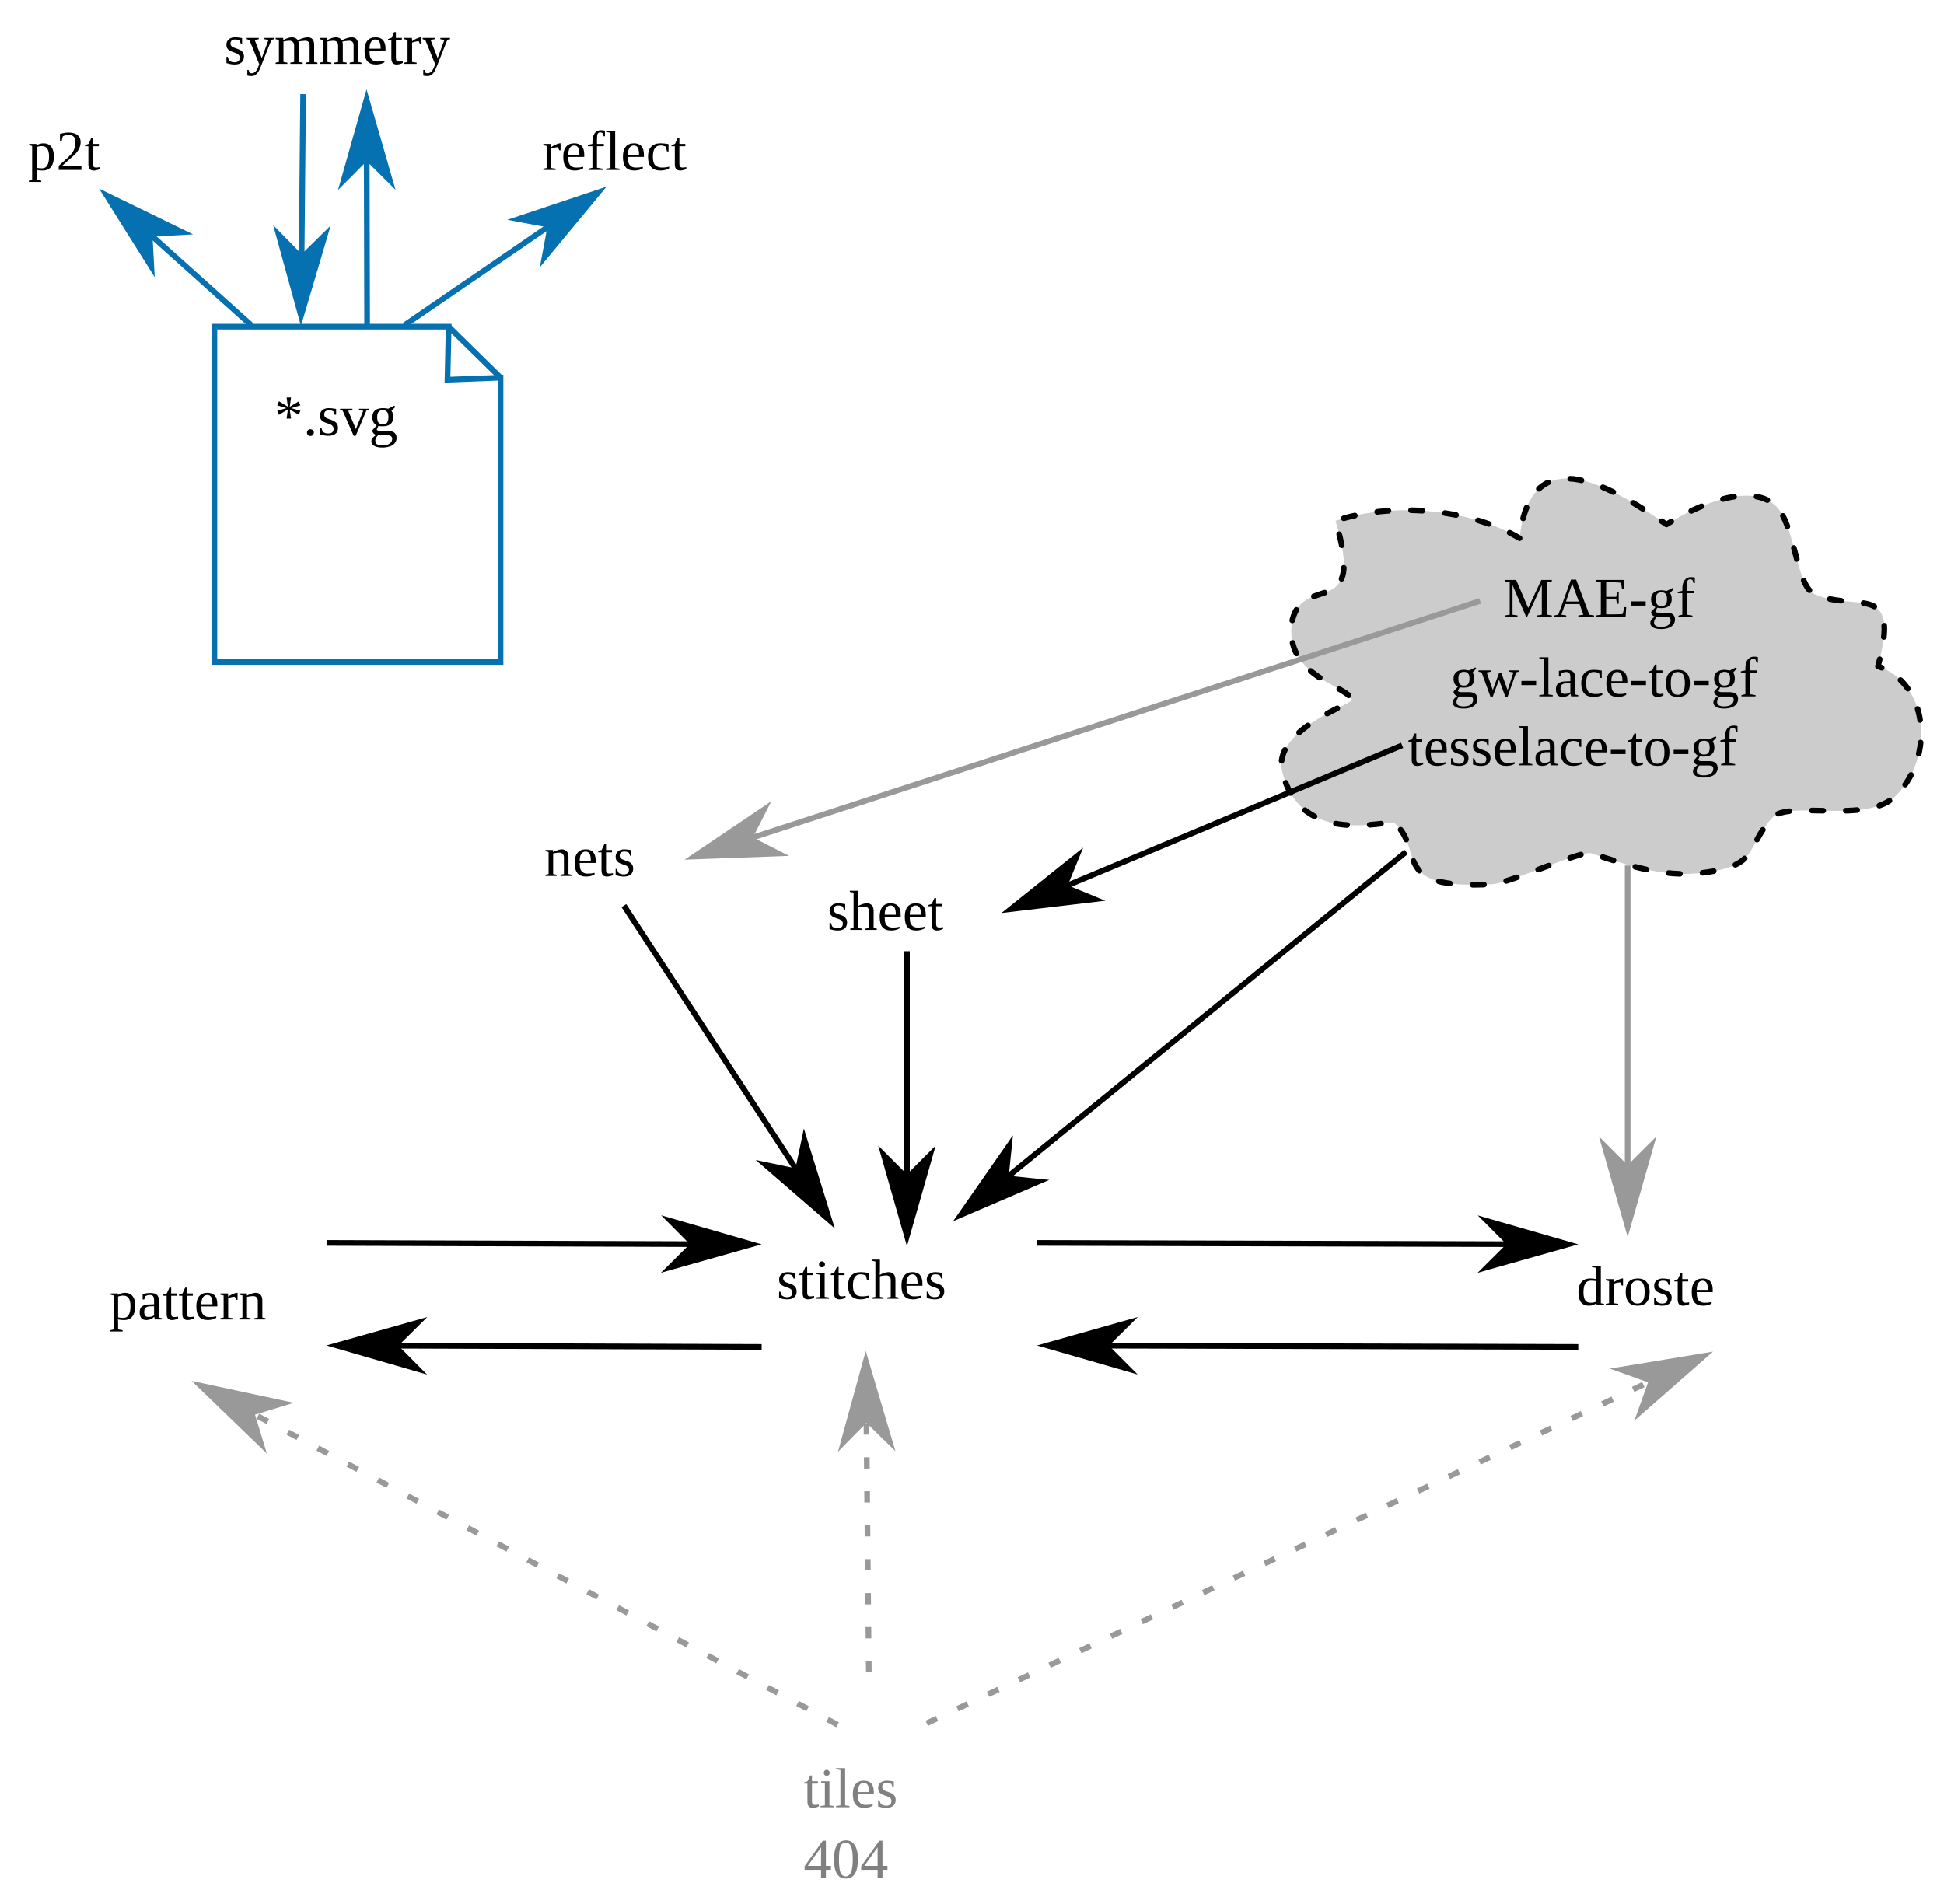
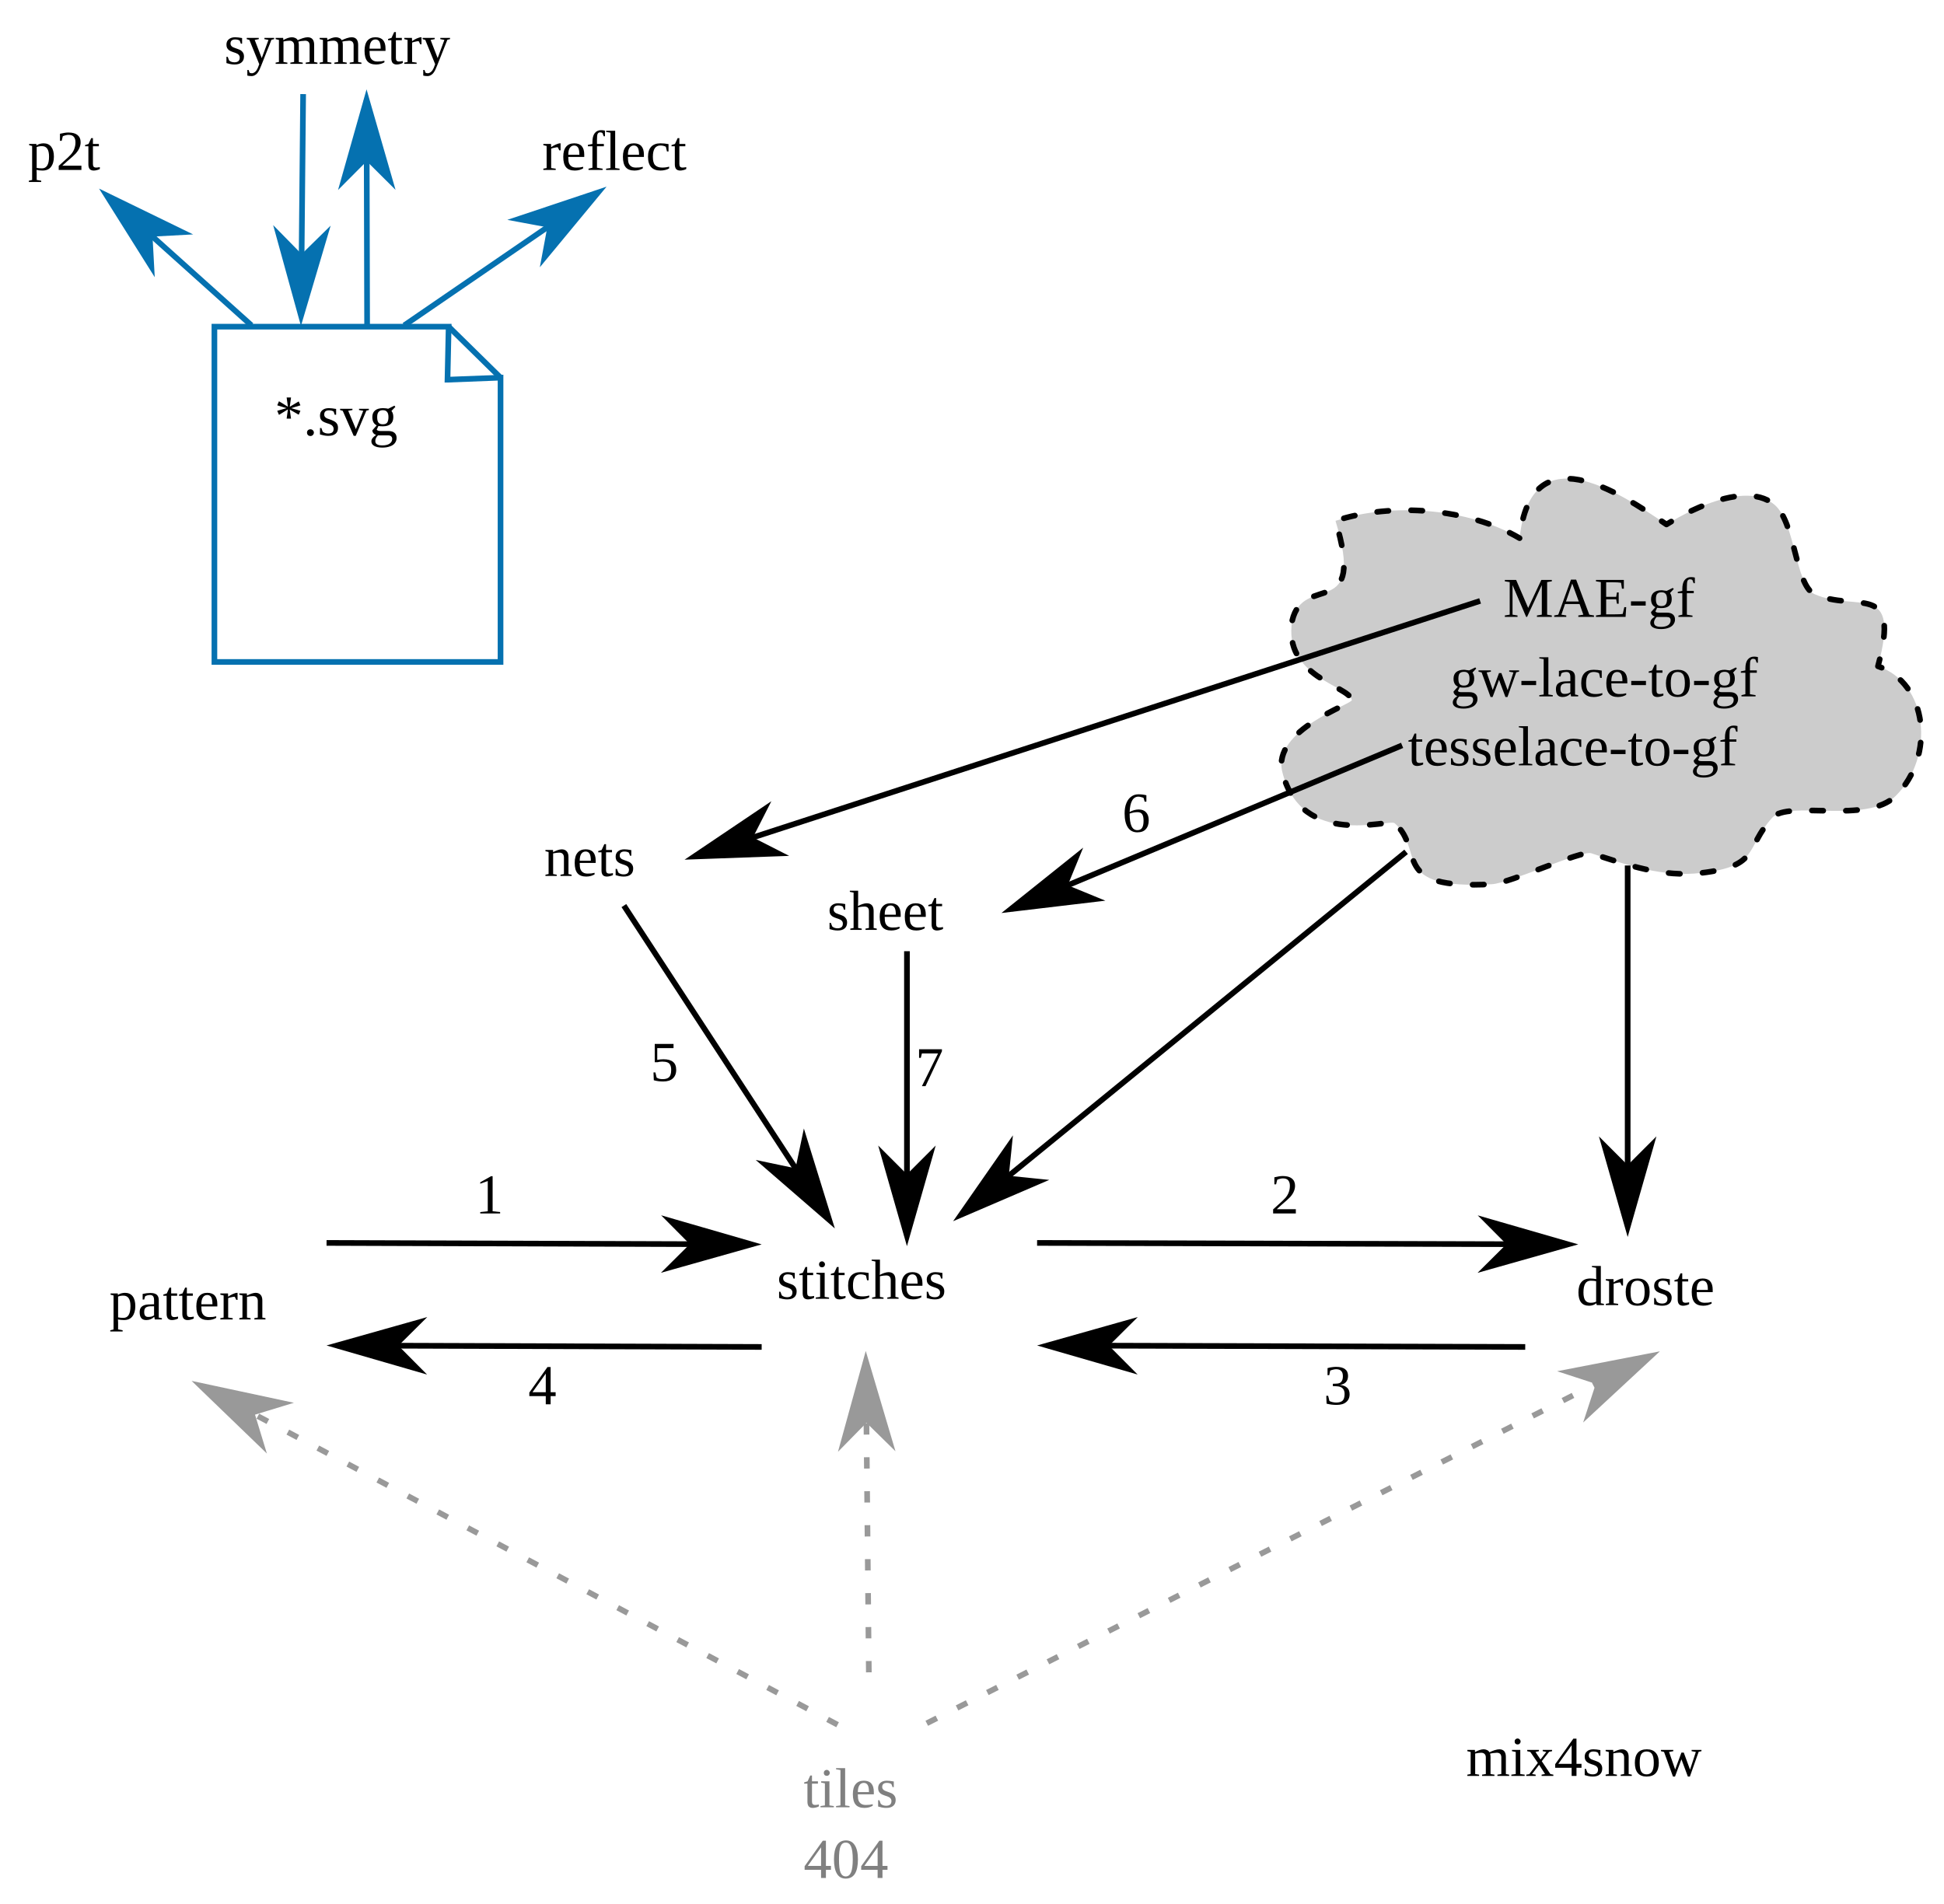
<svg xmlns="http://www.w3.org/2000/svg" width="194mm" height="190mm" viewBox="0 0 194 190" version="1.1" id="svg5">
  <defs id="defs2">
    <rect x="199.779" y="897.728" width="106.378" height="177.429" id="rect88679" />
    <marker style="overflow:visible" id="Arrow1Lend" refX="0" refY="0" orient="auto">
      <path transform="matrix(-0.8,0,0,-0.8,-10,0)" style="fill:context-stroke;fill-rule:evenodd;stroke:context-stroke;stroke-width:1pt" d="M 0,0 5,-5 -12.5,0 5,5 Z" id="path23029" />
    </marker>
  </defs>
  <g id="layer1">
    <path style="fill:#cccccc;stroke:#000000;stroke-width:0.565;stroke-linecap:round;stroke-linejoin:round;stroke-miterlimit:4;stroke-dasharray:1.13, 2.26;stroke-dashoffset:0" d="m 151.645,53.716 c -5.051,-2.994 -12.773,-3.589 -18.369,-1.73 3.077,10.148 -3.186,5.111 -4.323,9.963 -0.934,5.605 5.636,6.486 5.955,7.916 0.093,0.418 -7.996,2.971 -6.939,7.193 1.924,7.692 10.68,4.632 11.216,5.112 3.076,2.761 -0.623,6.657 9.706,6.083 1.8,-0.1 8.916,-3.412 9.904,-3.088 3.601,1.179 7.11,2.421 11.007,1.962 5.862,-0.69 4.305,-2.473 7.059,-5.514 1.618,-1.786 9.458,0.689 12.333,-2.185 3.947,-3.945 3.205,-11.262 -1.786,-12.925 2.322,-8.65 -2.106,-5.295 -6.381,-7.222 -1.876,-0.97 -1.858,-7.165 -3.949,-8.908 -3.413,-2.844 -10.759,1.982 -10.772,1.973 -4.834,-3.28 -13.526,-9.048 -14.66,1.37 z" id="path92138" />
    <text xml:space="preserve" style="font-size:5.644px;fill:#000000;stroke:none;stroke-width:20;stroke-linecap:round;stroke-linejoin:round" x="54.308" y="87.431" id="text2564">
      <tspan id="tspan2562" style="fill:#000000;stroke:none;stroke-width:20" x="54.308" y="87.431">nets</tspan>
    </text>
    <text xml:space="preserve" style="font-size:5.644px;fill:#000000;stroke:none;stroke-width:20;stroke-linecap:round;stroke-linejoin:round" x="77.517" y="129.632" id="text6608">
      <tspan id="tspan6606" style="stroke-width:20" x="77.517" y="129.632">stitches</tspan>
    </text>
    <text xml:space="preserve" style="font-size:5.644px;fill:#000000;stroke:none;stroke-width:20;stroke-linecap:round;stroke-linejoin:round" x="157.318" y="130.269" id="text11202">
      <tspan id="tspan11200" style="stroke-width:20" x="157.318" y="130.269">droste</tspan>
    </text>
    <text xml:space="preserve" style="font-size:5.644px;fill:#000000;stroke:none;stroke-width:20;stroke-linecap:round;stroke-linejoin:round" x="10.911" y="131.699" id="text15222">
      <tspan id="tspan15220" style="stroke-width:20" x="10.911" y="131.699">pattern</tspan>
    </text>
    <text xml:space="preserve" style="font-size:5.644px;fill:#000000;stroke:none;stroke-width:20;stroke-linecap:round;stroke-linejoin:round" x="82.55" y="92.81" id="text19354">
      <tspan id="tspan19352" style="stroke-width:20" x="82.55" y="92.81">sheet</tspan>
    </text>
    <text xml:space="preserve" style="font-size:5.644px;fill:#000000;stroke:none;stroke-width:20;stroke-linecap:round;stroke-linejoin:round" x="144.727" y="69.509" id="text20414">
      <tspan id="tspan20412" style="stroke-width:20" x="144.727" y="69.509">gw-lace-to-gf</tspan>
    </text>
    <path style="display:inline;fill:none;fill-rule:evenodd;stroke:#000000;stroke-width:0.565;stroke-linecap:butt;stroke-linejoin:miter;stroke-miterlimit:4;stroke-dasharray:none;stroke-opacity:1;marker-end:url(#Arrow1Lend)" d="M 139.922,74.396 100.95,90.706" id="path22967" />
    <path style="display:inline;fill:none;fill-rule:evenodd;stroke:#000000;stroke-width:0.565;stroke-linecap:butt;stroke-linejoin:miter;stroke-miterlimit:4;stroke-dasharray:none;stroke-opacity:1;marker-end:url(#Arrow1Lend)" d="M 90.508,94.942 V 123.285" id="path23382" />
    <path style="display:inline;fill:none;fill-rule:evenodd;stroke:#000000;stroke-width:0.565;stroke-linecap:butt;stroke-linejoin:miter;stroke-miterlimit:4;stroke-dasharray:none;stroke-opacity:1;marker-end:url(#Arrow1Lend)" d="M 76.009,134.441 33.684,134.298" id="path24234" />
    <path style="display:inline;fill:none;fill-rule:evenodd;stroke:#000000;stroke-width:0.565;stroke-linecap:butt;stroke-linejoin:miter;stroke-miterlimit:4;stroke-dasharray:none;stroke-opacity:1;marker-end:url(#Arrow1Lend)" d="m 32.588,124.058 42.325,0.143" id="path24740" />
    <path style="display:inline;fill:none;fill-rule:evenodd;stroke:#000000;stroke-width:0.565;stroke-linecap:butt;stroke-linejoin:miter;stroke-miterlimit:4;stroke-dasharray:none;stroke-opacity:1;marker-end:url(#Arrow1Lend)" d="M 62.26,90.389 82.713,121.697" id="path25054" />
-     <path style="display:inline;fill:none;fill-rule:evenodd;stroke:#000000;stroke-width:0.565;stroke-linecap:butt;stroke-linejoin:miter;stroke-miterlimit:4;stroke-dasharray:none;stroke-opacity:1;marker-end:url(#Arrow1Lend)" d="m 157.501,134.441 -52.909,-0.143" id="path25311" />
+     <path style="display:inline;fill:none;fill-rule:evenodd;stroke:#000000;stroke-width:0.565;stroke-linecap:butt;stroke-linejoin:miter;stroke-miterlimit:4;stroke-dasharray:none;stroke-opacity:1;marker-end:url(#Arrow1Lend)" d="m 152.209,134.441 -47.617,-0.143" id="path25311" />
    <path style="display:inline;fill:none;fill-rule:evenodd;stroke:#000000;stroke-width:0.565;stroke-linecap:butt;stroke-linejoin:miter;stroke-miterlimit:4;stroke-dasharray:none;stroke-opacity:1;marker-end:url(#Arrow1Lend)" d="m 103.496,124.058 52.909,0.143" id="path25313" />
    <path style="display:inline;fill:none;fill-rule:evenodd;stroke:#000000;stroke-width:0.565;stroke-linecap:butt;stroke-linejoin:miter;stroke-miterlimit:4;stroke-dasharray:none;stroke-opacity:1;marker-end:url(#Arrow1Lend)" d="M 140.322,85.023 95.965,121.198" id="path25857" />
-     <path style="display:inline;fill:none;fill-rule:evenodd;stroke:#999999;stroke-width:0.565;stroke-linecap:butt;stroke-linejoin:miter;stroke-miterlimit:4;stroke-dasharray:none;stroke-opacity:1;marker-end:url(#Arrow1Lend)" d="M 162.432,86.387 V 122.369" id="path25859" />
+     <path style="display:inline;fill:none;fill-rule:evenodd;stroke:#000000;stroke-width:0.565;stroke-linecap:butt;stroke-linejoin:miter;stroke-miterlimit:4;stroke-dasharray:none;stroke-opacity:1;marker-end:url(#Arrow1Lend)" d="M 162.432,86.387 V 122.369" id="path25859" />
    <text xml:space="preserve" style="font-size:5.644px;fill:#808080;stroke:none;stroke-width:20;stroke-linecap:round;stroke-linejoin:round" x="80.187" y="180.393" id="text26714">
      <tspan style="fill:#808080;stroke-width:20" x="80.187" y="180.393" id="tspan889">tiles</tspan>
      <tspan style="fill:#808080;stroke-width:20" x="80.187" y="187.449" id="tspan6320">404</tspan>
    </text>
    <text xml:space="preserve" style="font-size:5.644px;fill:#000000;stroke:none;stroke-width:20;stroke-linecap:round;stroke-linejoin:round" x="140.493" y="76.388" id="text860">
      <tspan id="tspan858" style="stroke-width:20" x="140.493" y="76.388">tesselace-to-gf</tspan>
    </text>
    <text xml:space="preserve" style="font-size:5.644px;fill:#000000;stroke:none;stroke-width:20;stroke-linecap:round;stroke-linejoin:round" x="150.018" y="61.571" id="text2940">
      <tspan id="tspan2938" style="stroke-width:20" x="150.018" y="61.571">MAE-gf</tspan>
    </text>
-     <path style="display:inline;fill:none;fill-rule:evenodd;stroke:#999999;stroke-width:0.565;stroke-linecap:butt;stroke-linejoin:miter;stroke-miterlimit:4;stroke-dasharray:none;stroke-opacity:1;marker-end:url(#Arrow1Lend)" d="M 147.707,59.979 69.36,85.466" id="path5703" />
+     <path style="display:inline;fill:none;fill-rule:evenodd;stroke:#000000;stroke-width:0.565;stroke-linecap:butt;stroke-linejoin:miter;stroke-miterlimit:4;stroke-dasharray:none;stroke-opacity:1;marker-end:url(#Arrow1Lend)" d="M 147.707,59.979 69.36,85.466" id="path5703" />
    <text xml:space="preserve" style="font-size:5.644px;fill:#000000;stroke:none;stroke-width:20;stroke-linecap:round;stroke-linejoin:round" x="22.364" y="6.374" id="text865">
      <tspan id="tspan863" style="stroke-width:20" x="22.364" y="6.374">symmetry</tspan>
    </text>
    <path style="display:inline;fill:none;fill-rule:evenodd;stroke:#999999;stroke-width:0.565;stroke-linecap:butt;stroke-linejoin:miter;stroke-miterlimit:4;stroke-dasharray:1.13, 2.26;stroke-dashoffset:0;stroke-opacity:1;marker-end:url(#Arrow1Lend)" d="m 83.586,172.149 -63.5,-33.805" id="path975" />
    <path style="display:inline;fill:none;fill-rule:evenodd;stroke:#999999;stroke-width:0.565;stroke-linecap:butt;stroke-linejoin:miter;stroke-miterlimit:4;stroke-dasharray:1.13, 2.26;stroke-dashoffset:0;stroke-opacity:1;marker-end:url(#Arrow1Lend)" d="M 86.705,166.919 86.408,135.936" id="path977" />
-     <path style="display:inline;fill:none;fill-rule:evenodd;stroke:#999999;stroke-width:0.565;stroke-linecap:butt;stroke-linejoin:miter;stroke-miterlimit:4;stroke-dasharray:1.13, 2.26;stroke-dashoffset:0;stroke-opacity:1;marker-end:url(#Arrow1Lend)" d="M 92.486,172.005 169.961,135.376" id="path979" />
+     <path style="display:inline;fill:none;fill-rule:evenodd;stroke:#999999;stroke-width:0.565;stroke-linecap:butt;stroke-linejoin:miter;stroke-miterlimit:4;stroke-dasharray:1.13, 2.26;stroke-dashoffset:0;stroke-opacity:1;marker-end:url(#Arrow1Lend)" d="M 92.486,172.005 164.669,135.376" id="path979" />
    <text xml:space="preserve" style="font-size:5.644px;fill:#000000;stroke:none;stroke-width:20;stroke-linecap:round;stroke-linejoin:round" x="14.57" y="232.252" id="text83385">
      <tspan style="stroke-width:20" x="14.57" y="232.252" id="tspan83383" />
    </text>
    <text xml:space="preserve" style="font-size:5.644px;fill:#000000;stroke:none;stroke-width:20;stroke-linecap:round;stroke-linejoin:round" x="21.404" y="240.157" id="text84123">
      <tspan style="stroke-width:20" x="21.404" y="240.157" id="tspan84121" />
    </text>
    <text xml:space="preserve" transform="matrix(0.2645833,0,0,0.2645833,-2.3333333e-7,-33.33751)" id="text88677" style="font-size:21.333px;white-space:pre;shape-inside:url(#rect88679);fill:#000000;stroke:#000000;stroke-width:2.135;stroke-linecap:round;stroke-linejoin:round;stroke-miterlimit:4;stroke-dasharray:4.271, 8.542;stroke-dashoffset:0" />
    <text xml:space="preserve" style="font-size:5.751px;fill:#000000;stroke:none;stroke-width:20.376;stroke-linecap:round;stroke-linejoin:round" x="27.386" y="43.442" id="text991">
      <tspan id="tspan989" style="stroke-width:20.376" x="27.386" y="43.442">*.svg</tspan>
    </text>
    <text xml:space="preserve" style="font-size:5.644px;fill:#000000;stroke:none;stroke-width:20;stroke-linecap:round;stroke-linejoin:round" x="2.785" y="16.958" id="text5615">
      <tspan id="tspan5613" style="stroke-width:20" x="2.785" y="16.958">p2t</tspan>
    </text>
    <text xml:space="preserve" style="font-size:5.644px;fill:#000000;stroke:none;stroke-width:20;stroke-linecap:round;stroke-linejoin:round" x="54.114" y="16.958" id="text6297">
      <tspan id="tspan6295" style="stroke-width:20" x="54.114" y="16.958">reflect</tspan>
    </text>
    <path style="display:inline;fill:none;fill-rule:evenodd;stroke:#0571b0;stroke-width:0.565;stroke-linecap:butt;stroke-linejoin:miter;stroke-miterlimit:4;stroke-dasharray:none;stroke-opacity:1;marker-end:url(#Arrow1Lend)" d="M 30.251,9.392 30.043,31.439" id="path8957" />
    <path style="display:inline;fill:none;fill-rule:evenodd;stroke:#0571b0;stroke-width:0.565;stroke-linecap:butt;stroke-linejoin:miter;stroke-miterlimit:4;stroke-dasharray:none;stroke-opacity:1;marker-end:url(#Arrow1Lend)" d="M 36.636,32.475 36.582,10.012" id="path9058" />
    <path style="display:inline;fill:none;fill-rule:evenodd;stroke:#0571b0;stroke-width:0.565;stroke-linecap:butt;stroke-linejoin:miter;stroke-miterlimit:4;stroke-dasharray:none;stroke-opacity:1;marker-end:url(#Arrow1Lend)" d="M 40.341,32.475 59.627,19.252" id="path9349" />
    <path style="display:inline;fill:none;fill-rule:evenodd;stroke:#0571b0;stroke-width:0.565;stroke-linecap:butt;stroke-linejoin:miter;stroke-miterlimit:4;stroke-dasharray:none;stroke-opacity:1;marker-end:url(#Arrow1Lend)" d="M 25.087,32.47 10.701,19.557" id="path9602" />
    <g id="g2669" transform="translate(10.58333)">
      <path id="rect1768" style="fill:none;stroke:#0571b0;stroke-width:0.565;stroke-linecap:square" d="m 10.813,32.606 h 23.377 l -0.115,5.292 c 0,2.2e-5 1.8e-5,4.2e-5 4e-5,4.1e-5 l 5.292,-0.204 v 28.378 c 0,2.3e-5 -1.8e-5,4.1e-5 -4e-5,4.1e-5 h -28.554 c -2.3e-5,0 -4.1e-5,-1.8e-5 -4.1e-5,-4.1e-5 V 32.606 c 0,-2.2e-5 1.8e-5,-4.1e-5 4.1e-5,-4.1e-5 z" />
      <path style="display:inline;fill:none;fill-rule:evenodd;stroke:#0571b0;stroke-width:0.565;stroke-linecap:butt;stroke-linejoin:miter;stroke-miterlimit:4;stroke-dasharray:none;stroke-opacity:1" d="m 34.19,32.606 5.177,5.087" id="path2182" />
    </g>
+     <text xml:space="preserve" style="font-size:5.644px;fill:#000000;stroke:none;stroke-width:20;stroke-linecap:round;stroke-linejoin:round" x="47.424" y="121.116" id="text885">
+       <tspan id="tspan883" style="stroke-width:20" x="47.424" y="121.116">1</tspan>
+     </text>
+     <text xml:space="preserve" style="font-size:5.644px;fill:#000000;stroke:none;stroke-width:20;stroke-linecap:round;stroke-linejoin:round" x="126.799" y="121.116" id="text992">
+       <tspan id="tspan990" style="stroke-width:20" x="126.799" y="121.116">2</tspan>
+     </text>
+     <text xml:space="preserve" style="font-size:5.644px;fill:#000000;stroke:none;stroke-width:20;stroke-linecap:round;stroke-linejoin:round" x="52.716" y="140.166" id="text996">
+       <tspan id="tspan994" style="stroke-width:20" x="52.716" y="140.166">4</tspan>
+     </text>
+     <text xml:space="preserve" style="font-size:5.644px;fill:#000000;stroke:none;stroke-width:20;stroke-linecap:round;stroke-linejoin:round" x="132.091" y="140.166" id="text1000">
+       <tspan id="tspan998" style="stroke-width:20" x="132.091" y="140.166">3</tspan>
+     </text>
+     <text xml:space="preserve" style="font-size:5.644px;fill:#000000;stroke:none;stroke-width:20;stroke-linecap:round;stroke-linejoin:round" x="64.886" y="107.886" id="text4948">
+       <tspan id="tspan4946" style="stroke-width:20" x="64.886" y="107.886">5</tspan>
+     </text>
+     <text xml:space="preserve" style="font-size:5.644px;fill:#000000;stroke:none;stroke-width:20;stroke-linecap:round;stroke-linejoin:round" x="91.345" y="108.416" id="text5058">
+       <tspan id="tspan5056" style="stroke-width:20" x="91.345" y="108.416">7</tspan>
+     </text>
+     <text xml:space="preserve" style="font-size:5.644px;fill:#000000;stroke:none;stroke-width:20;stroke-linecap:round;stroke-linejoin:round" x="111.982" y="83.016" id="text11258">
+       <tspan id="tspan11256" style="stroke-width:20" x="111.982" y="83.016">6</tspan>
+     </text>
+     <text xml:space="preserve" style="font-size:5.644px;fill:#000000;stroke:none;stroke-width:20;stroke-linecap:round;stroke-linejoin:round" x="146.308" y="177.257" id="text12251">
+       <tspan id="tspan12249" style="stroke-width:20" x="146.308" y="177.257">mix4snow</tspan>
+     </text>
  </g>
</svg>
